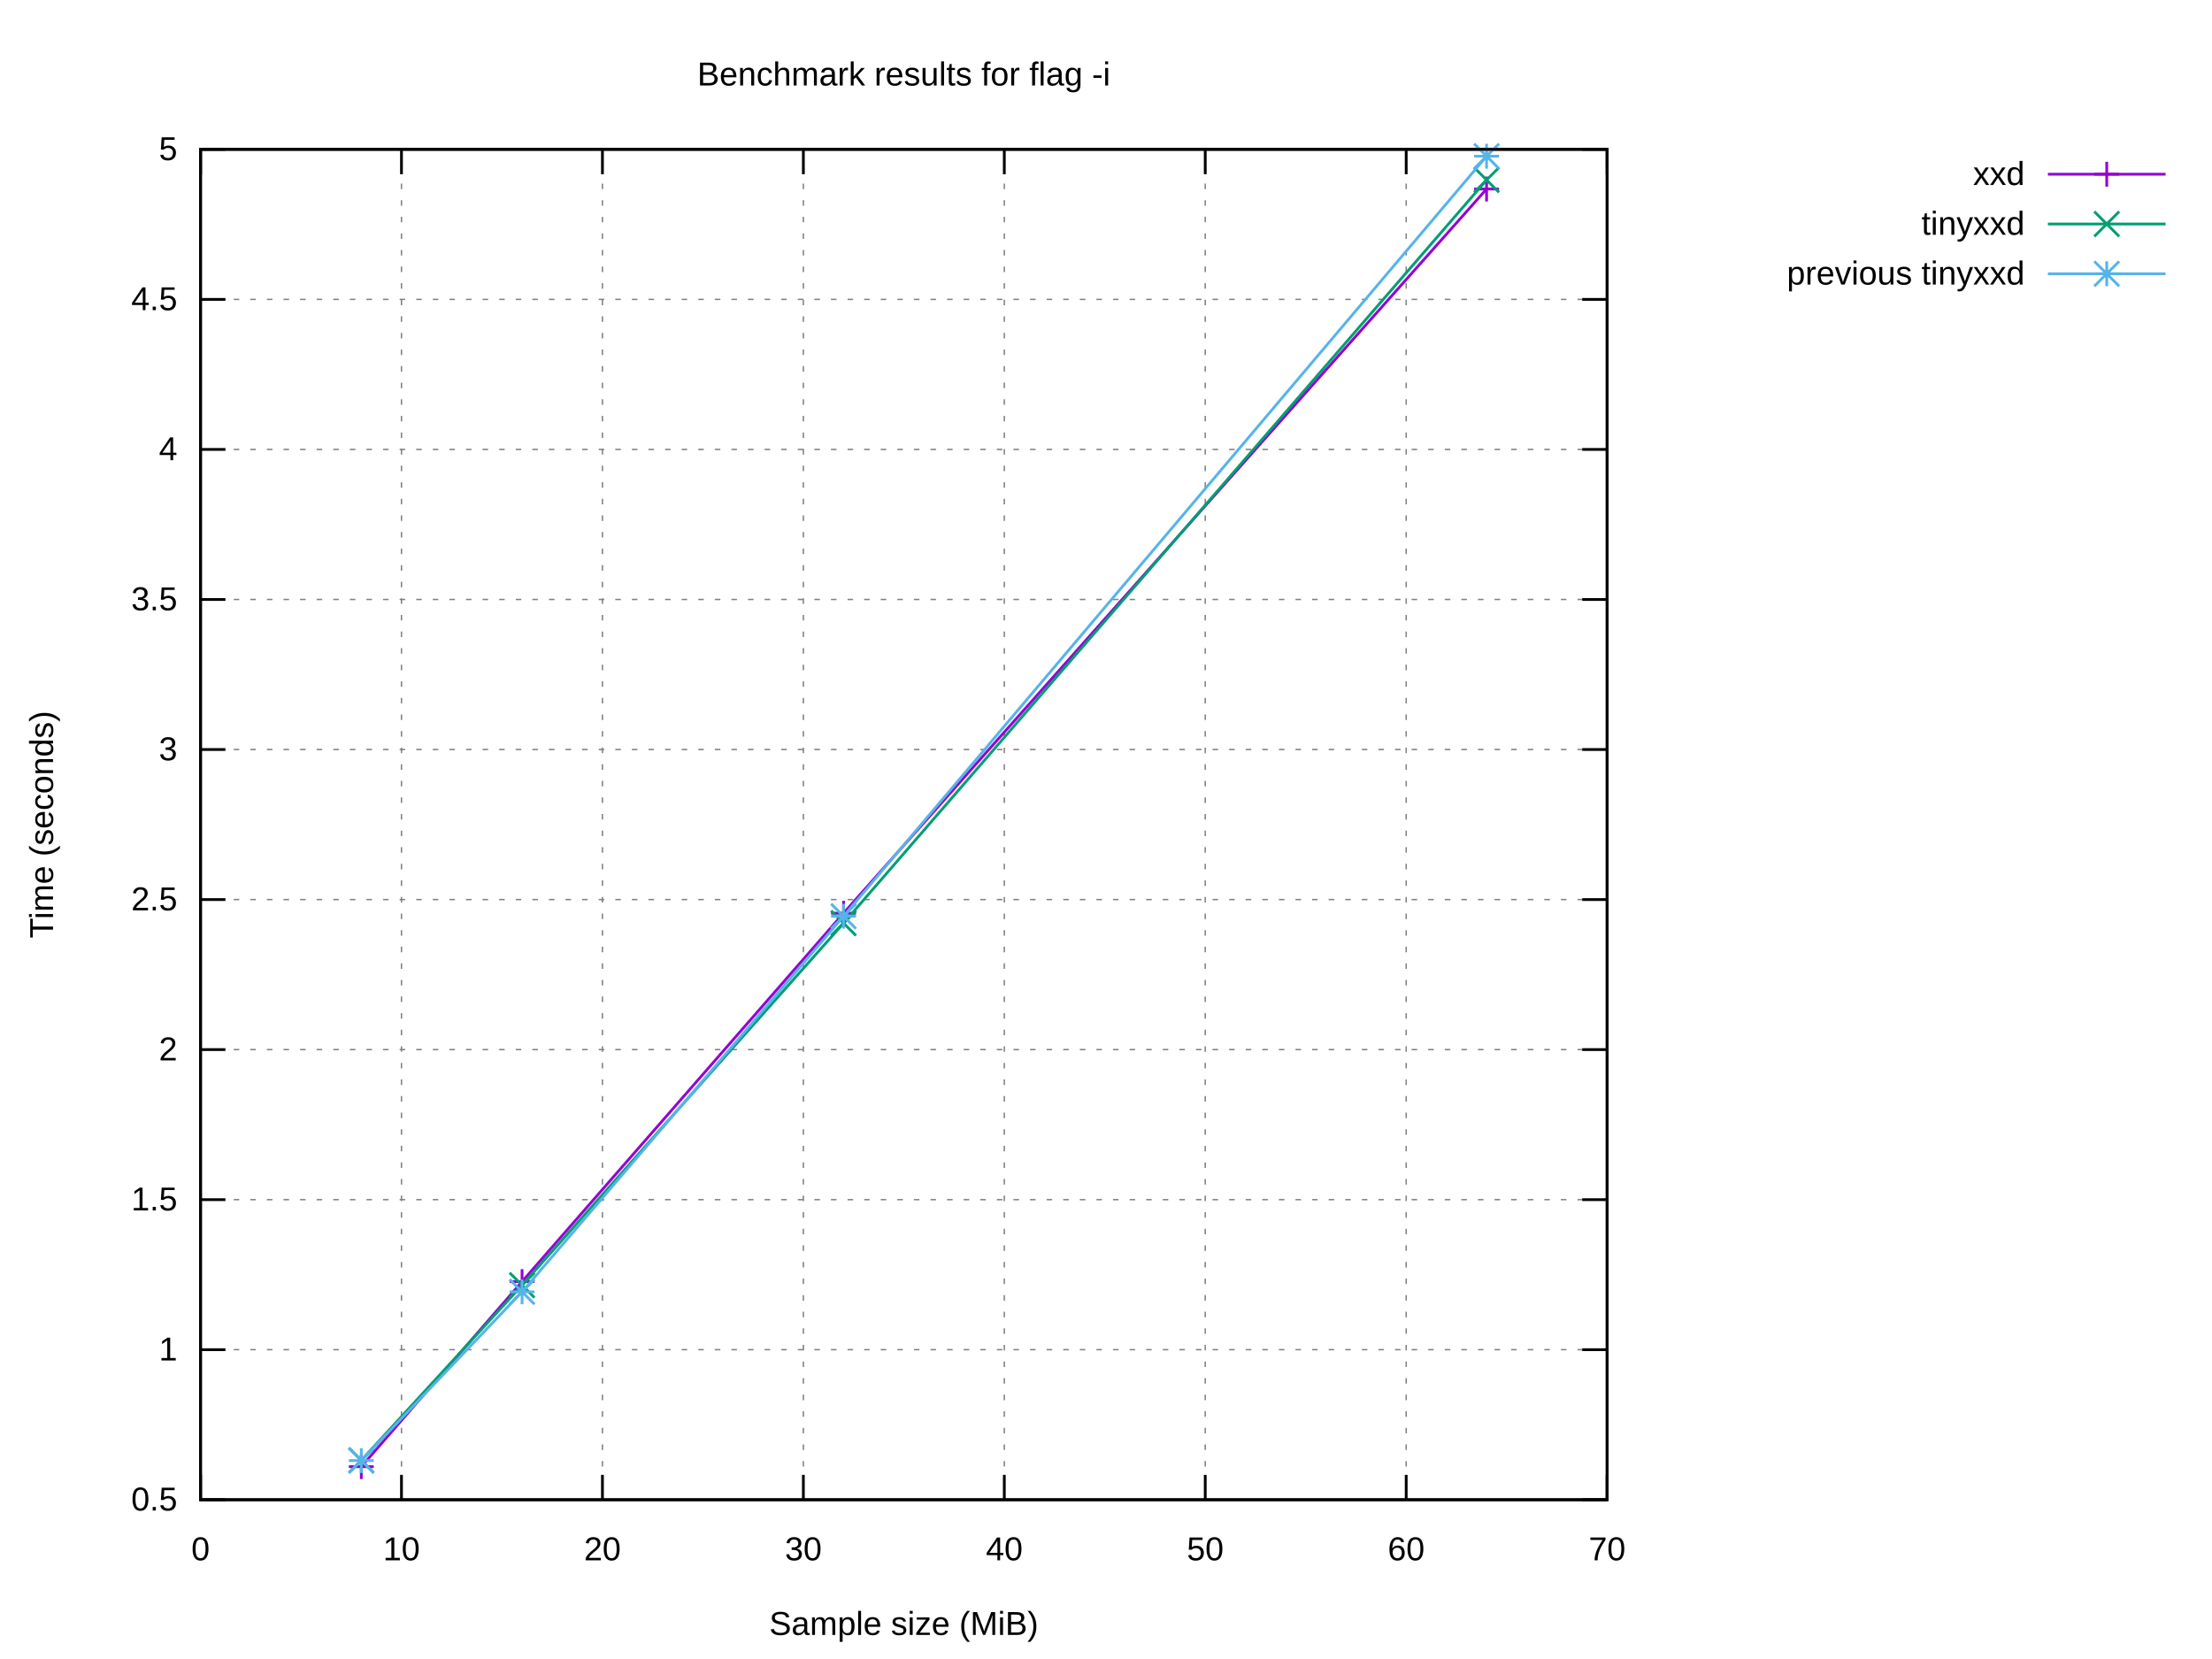
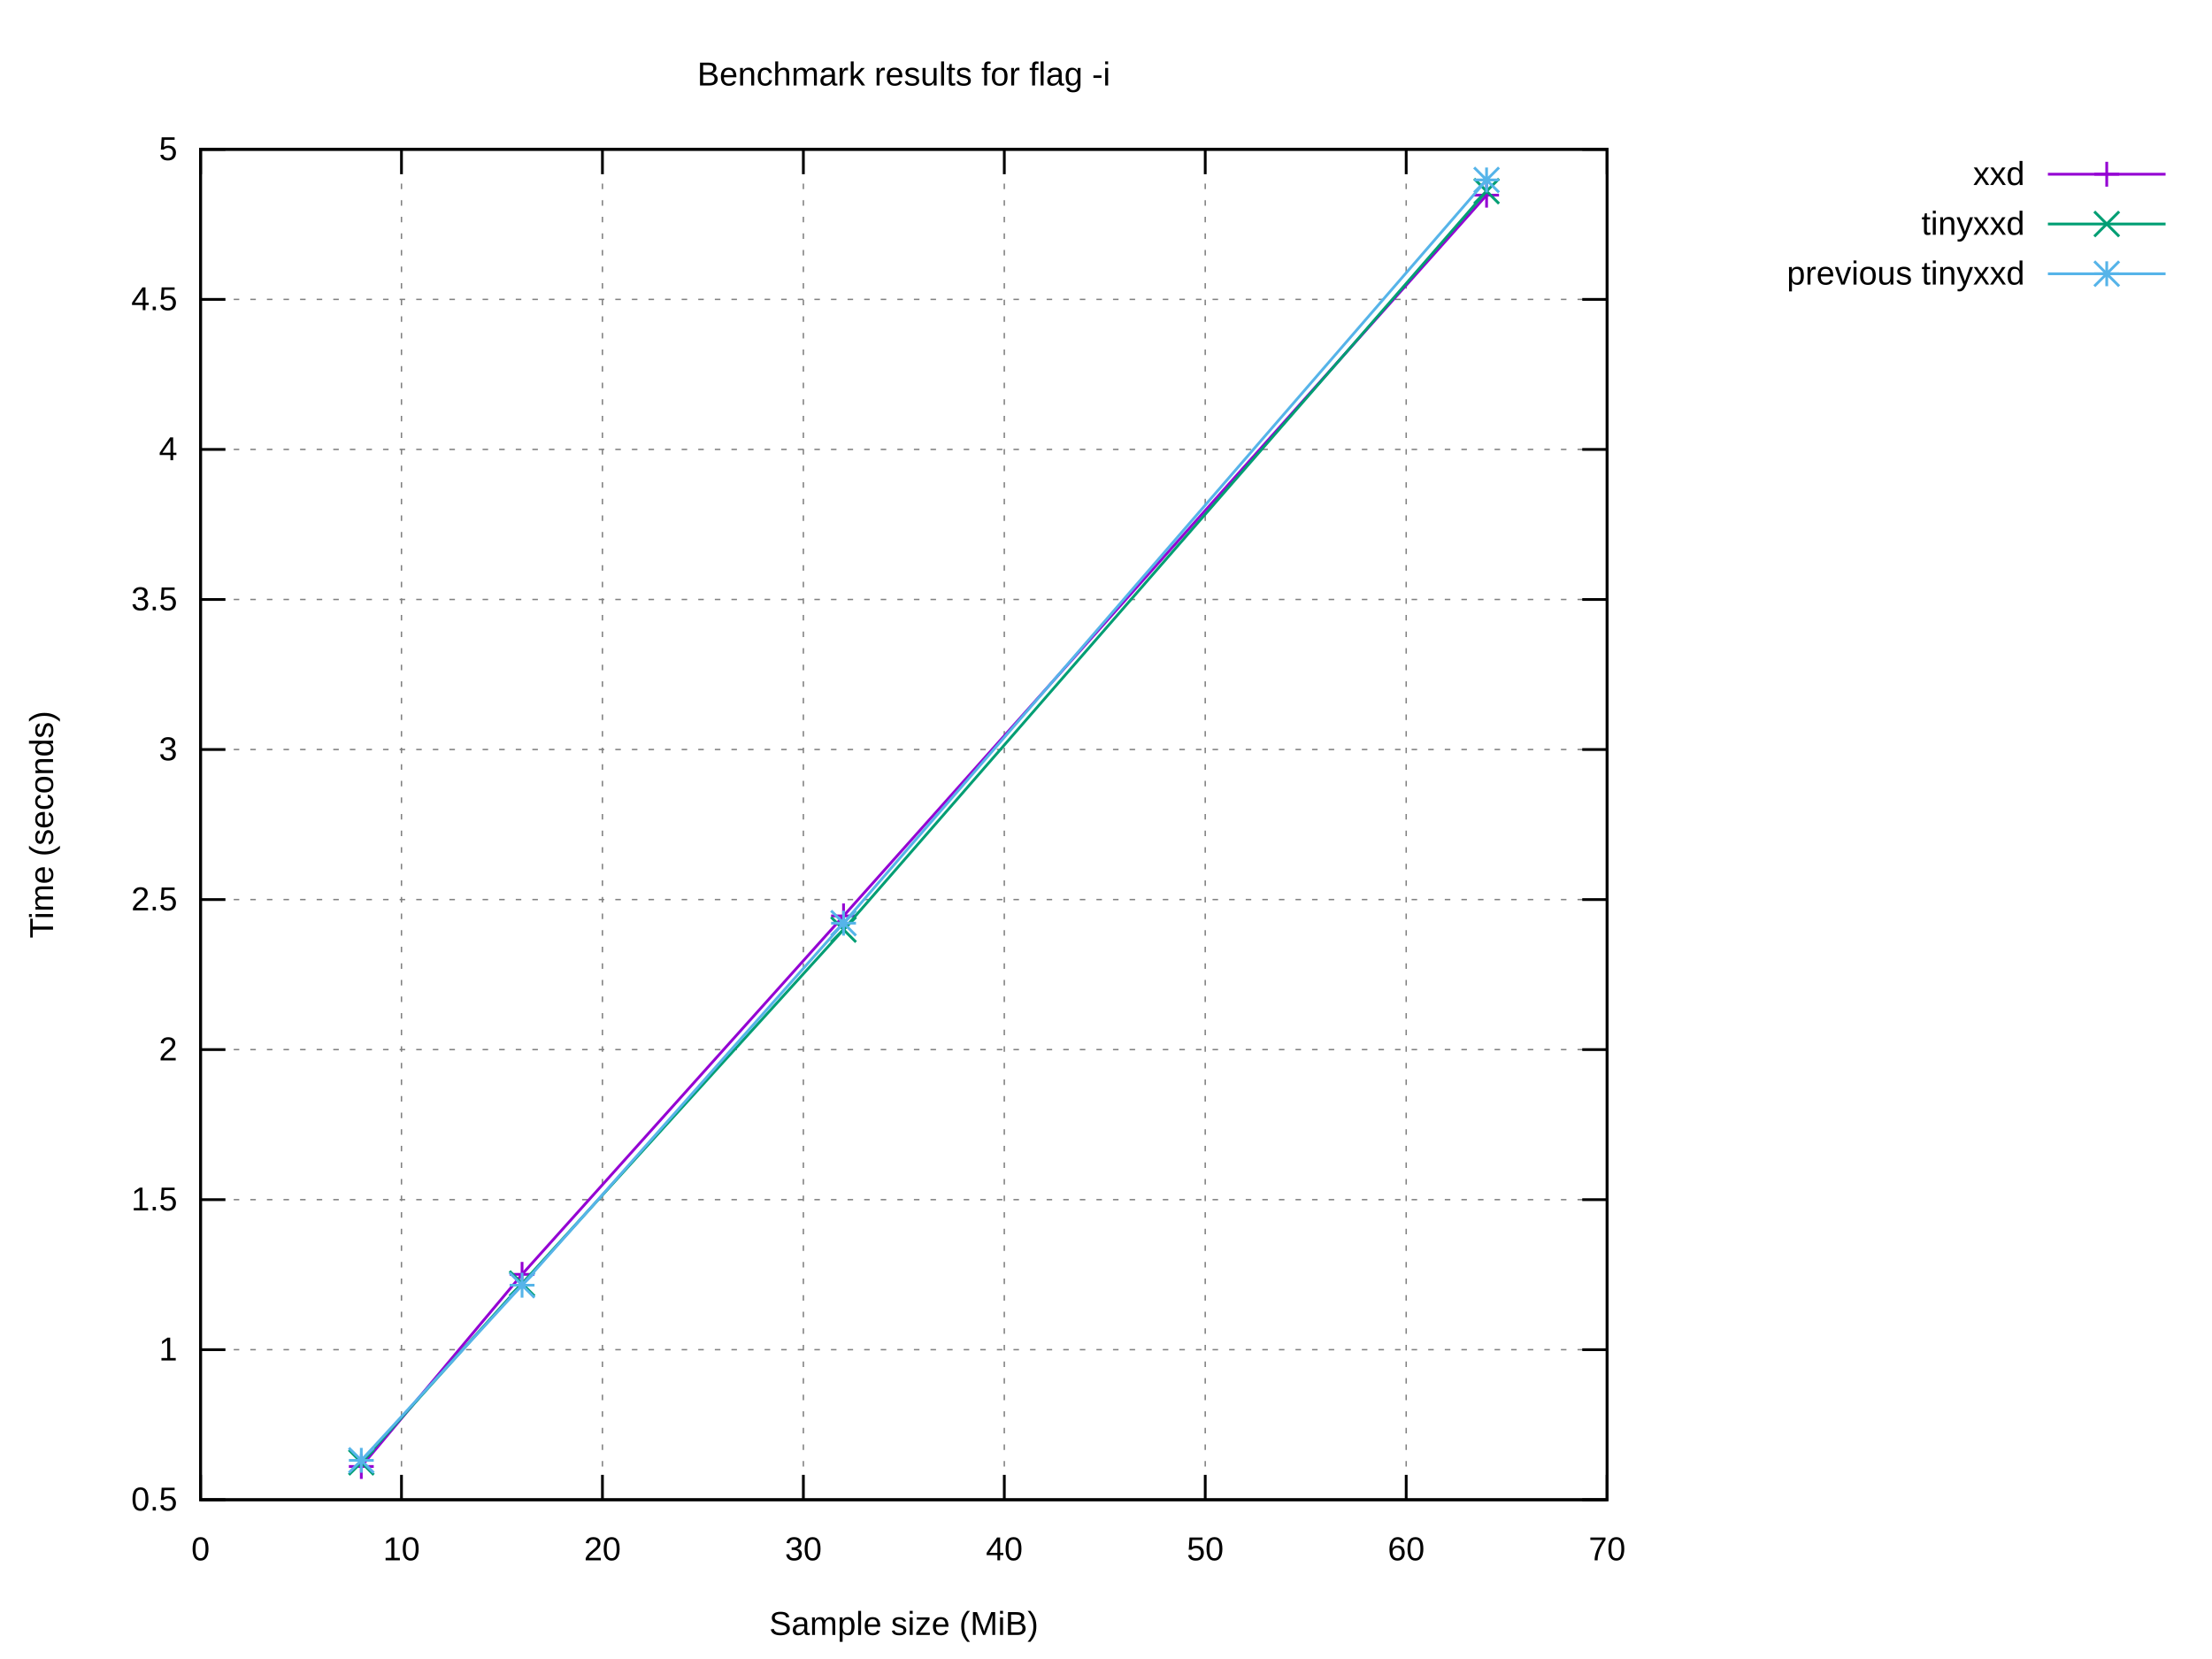
<svg xmlns="http://www.w3.org/2000/svg" xmlns:xlink="http://www.w3.org/1999/xlink" width="800" height="600" viewBox="0 0 800 600">
  <g id="gnuplot_canvas">
    <rect x="0" y="0" width="800" height="600" fill="#ffffff" />
    <defs>
      <circle id="gpDot" r="0.5" stroke-width="0.5" stroke="currentColor" />
      <path id="gpPt0" stroke-width="0.222" stroke="currentColor" d="M-1,0 h2 M0,-1 v2" />
      <path id="gpPt1" stroke-width="0.222" stroke="currentColor" d="M-1,-1 L1,1 M1,-1 L-1,1" />
      <path id="gpPt2" stroke-width="0.222" stroke="currentColor" d="M-1,0 L1,0 M0,-1 L0,1 M-1,-1 L1,1 M-1,1 L1,-1" />
      <rect id="gpPt3" stroke-width="0.222" stroke="currentColor" x="-1" y="-1" width="2" height="2" />
      <rect id="gpPt4" stroke-width="0.222" stroke="currentColor" fill="currentColor" x="-1" y="-1" width="2" height="2" />
      <circle id="gpPt5" stroke-width="0.222" stroke="currentColor" cx="0" cy="0" r="1" />
      <use xlink:href="#gpPt5" id="gpPt6" fill="currentColor" stroke="none" />
      <path id="gpPt7" stroke-width="0.222" stroke="currentColor" d="M0,-1.33 L-1.33,0.67 L1.33,0.67 z" />
      <use xlink:href="#gpPt7" id="gpPt8" fill="currentColor" stroke="none" />
      <use xlink:href="#gpPt7" id="gpPt9" stroke="currentColor" transform="rotate(180)" />
      <use xlink:href="#gpPt9" id="gpPt10" fill="currentColor" stroke="none" />
      <use xlink:href="#gpPt3" id="gpPt11" stroke="currentColor" transform="rotate(45)" />
      <use xlink:href="#gpPt11" id="gpPt12" fill="currentColor" stroke="none" />
      <path id="gpPt13" stroke-width="0.222" stroke="currentColor" d="M0,1.330 L1.265,0.411 L0.782,-1.067 L-0.782,-1.076 L-1.265,0.411 z" />
      <use xlink:href="#gpPt13" id="gpPt14" fill="currentColor" stroke="none" />
      <filter id="textbox" filterUnits="objectBoundingBox" x="0" y="0" height="1" width="1">
        <feFlood flood-color="#FFFFFF" flood-opacity="1" result="bgnd" />
        <feComposite in="SourceGraphic" in2="bgnd" operator="atop" />
      </filter>
      <filter id="greybox" filterUnits="objectBoundingBox" x="0" y="0" height="1" width="1">
        <feFlood flood-color="lightgrey" flood-opacity="1" result="grey" />
        <feComposite in="SourceGraphic" in2="grey" operator="atop" />
      </filter>
    </defs>
    <g fill="none" color="#FFFFFF" stroke="currentColor" stroke-width="1.00" stroke-linecap="butt" stroke-linejoin="miter">
</g>
    <g fill="none" color="black" stroke="currentColor" stroke-width="1.00" stroke-linecap="butt" stroke-linejoin="miter">
</g>
    <g fill="none" color="black" stroke="black" stroke-width="0.50" stroke-linecap="butt" stroke-linejoin="miter">
</g>
    <g fill="none" color="gray" stroke="currentColor" stroke-width="0.50" stroke-linecap="butt" stroke-linejoin="miter">
      <path stroke="gray" stroke-dasharray="2,4" class="gridline" d="M72.53,542.40 L581.24,542.40  " />
    </g>
    <g fill="none" color="gray" stroke="gray" stroke-width="1.00" stroke-linecap="butt" stroke-linejoin="miter">
</g>
    <g fill="none" color="black" stroke="currentColor" stroke-width="1.00" stroke-linecap="butt" stroke-linejoin="miter">
      <path stroke="black" d="M72.53,542.40 L81.53,542.40 M581.24,542.40 L572.24,542.40  " />
      <g transform="translate(64.14,546.30)" stroke="none" fill="black" font-family="Arial" font-size="12.00" text-anchor="end">
        <text>
          <tspan font-family="Arial"> 0.5</tspan>
        </text>
      </g>
    </g>
    <g fill="none" color="black" stroke="currentColor" stroke-width="1.00" stroke-linecap="butt" stroke-linejoin="miter">
</g>
    <g fill="none" color="black" stroke="black" stroke-width="0.50" stroke-linecap="butt" stroke-linejoin="miter">
</g>
    <g fill="none" color="gray" stroke="currentColor" stroke-width="0.50" stroke-linecap="butt" stroke-linejoin="miter">
      <path stroke="gray" stroke-dasharray="2,4" class="gridline" d="M72.53,488.13 L581.24,488.13  " />
    </g>
    <g fill="none" color="gray" stroke="gray" stroke-width="1.00" stroke-linecap="butt" stroke-linejoin="miter">
</g>
    <g fill="none" color="black" stroke="currentColor" stroke-width="1.00" stroke-linecap="butt" stroke-linejoin="miter">
      <path stroke="black" d="M72.53,488.13 L81.53,488.13 M581.24,488.13 L572.24,488.13  " />
      <g transform="translate(64.14,492.03)" stroke="none" fill="black" font-family="Arial" font-size="12.00" text-anchor="end">
        <text>
          <tspan font-family="Arial"> 1</tspan>
        </text>
      </g>
    </g>
    <g fill="none" color="black" stroke="currentColor" stroke-width="1.00" stroke-linecap="butt" stroke-linejoin="miter">
</g>
    <g fill="none" color="black" stroke="black" stroke-width="0.50" stroke-linecap="butt" stroke-linejoin="miter">
</g>
    <g fill="none" color="gray" stroke="currentColor" stroke-width="0.50" stroke-linecap="butt" stroke-linejoin="miter">
      <path stroke="gray" stroke-dasharray="2,4" class="gridline" d="M72.53,433.87 L581.24,433.87  " />
    </g>
    <g fill="none" color="gray" stroke="gray" stroke-width="1.00" stroke-linecap="butt" stroke-linejoin="miter">
</g>
    <g fill="none" color="black" stroke="currentColor" stroke-width="1.00" stroke-linecap="butt" stroke-linejoin="miter">
      <path stroke="black" d="M72.53,433.87 L81.53,433.87 M581.24,433.87 L572.24,433.87  " />
      <g transform="translate(64.14,437.77)" stroke="none" fill="black" font-family="Arial" font-size="12.00" text-anchor="end">
        <text>
          <tspan font-family="Arial"> 1.5</tspan>
        </text>
      </g>
    </g>
    <g fill="none" color="black" stroke="currentColor" stroke-width="1.00" stroke-linecap="butt" stroke-linejoin="miter">
</g>
    <g fill="none" color="black" stroke="black" stroke-width="0.50" stroke-linecap="butt" stroke-linejoin="miter">
</g>
    <g fill="none" color="gray" stroke="currentColor" stroke-width="0.50" stroke-linecap="butt" stroke-linejoin="miter">
      <path stroke="gray" stroke-dasharray="2,4" class="gridline" d="M72.53,379.60 L581.24,379.60  " />
    </g>
    <g fill="none" color="gray" stroke="gray" stroke-width="1.00" stroke-linecap="butt" stroke-linejoin="miter">
</g>
    <g fill="none" color="black" stroke="currentColor" stroke-width="1.00" stroke-linecap="butt" stroke-linejoin="miter">
      <path stroke="black" d="M72.53,379.60 L81.53,379.60 M581.24,379.60 L572.24,379.60  " />
      <g transform="translate(64.14,383.50)" stroke="none" fill="black" font-family="Arial" font-size="12.00" text-anchor="end">
        <text>
          <tspan font-family="Arial"> 2</tspan>
        </text>
      </g>
    </g>
    <g fill="none" color="black" stroke="currentColor" stroke-width="1.00" stroke-linecap="butt" stroke-linejoin="miter">
</g>
    <g fill="none" color="black" stroke="black" stroke-width="0.50" stroke-linecap="butt" stroke-linejoin="miter">
</g>
    <g fill="none" color="gray" stroke="currentColor" stroke-width="0.50" stroke-linecap="butt" stroke-linejoin="miter">
      <path stroke="gray" stroke-dasharray="2,4" class="gridline" d="M72.53,325.34 L581.24,325.34  " />
    </g>
    <g fill="none" color="gray" stroke="gray" stroke-width="1.00" stroke-linecap="butt" stroke-linejoin="miter">
</g>
    <g fill="none" color="black" stroke="currentColor" stroke-width="1.00" stroke-linecap="butt" stroke-linejoin="miter">
      <path stroke="black" d="M72.53,325.34 L81.53,325.34 M581.24,325.34 L572.24,325.34  " />
      <g transform="translate(64.14,329.24)" stroke="none" fill="black" font-family="Arial" font-size="12.00" text-anchor="end">
        <text>
          <tspan font-family="Arial"> 2.5</tspan>
        </text>
      </g>
    </g>
    <g fill="none" color="black" stroke="currentColor" stroke-width="1.00" stroke-linecap="butt" stroke-linejoin="miter">
</g>
    <g fill="none" color="black" stroke="black" stroke-width="0.50" stroke-linecap="butt" stroke-linejoin="miter">
</g>
    <g fill="none" color="gray" stroke="currentColor" stroke-width="0.50" stroke-linecap="butt" stroke-linejoin="miter">
      <path stroke="gray" stroke-dasharray="2,4" class="gridline" d="M72.53,271.07 L581.24,271.07  " />
    </g>
    <g fill="none" color="gray" stroke="gray" stroke-width="1.00" stroke-linecap="butt" stroke-linejoin="miter">
</g>
    <g fill="none" color="black" stroke="currentColor" stroke-width="1.00" stroke-linecap="butt" stroke-linejoin="miter">
      <path stroke="black" d="M72.53,271.07 L81.53,271.07 M581.24,271.07 L572.24,271.07  " />
      <g transform="translate(64.14,274.97)" stroke="none" fill="black" font-family="Arial" font-size="12.00" text-anchor="end">
        <text>
          <tspan font-family="Arial"> 3</tspan>
        </text>
      </g>
    </g>
    <g fill="none" color="black" stroke="currentColor" stroke-width="1.00" stroke-linecap="butt" stroke-linejoin="miter">
</g>
    <g fill="none" color="black" stroke="black" stroke-width="0.50" stroke-linecap="butt" stroke-linejoin="miter">
</g>
    <g fill="none" color="gray" stroke="currentColor" stroke-width="0.50" stroke-linecap="butt" stroke-linejoin="miter">
      <path stroke="gray" stroke-dasharray="2,4" class="gridline" d="M72.53,216.81 L581.24,216.81  " />
    </g>
    <g fill="none" color="gray" stroke="gray" stroke-width="1.00" stroke-linecap="butt" stroke-linejoin="miter">
</g>
    <g fill="none" color="black" stroke="currentColor" stroke-width="1.00" stroke-linecap="butt" stroke-linejoin="miter">
      <path stroke="black" d="M72.53,216.81 L81.53,216.81 M581.24,216.81 L572.24,216.81  " />
      <g transform="translate(64.14,220.71)" stroke="none" fill="black" font-family="Arial" font-size="12.00" text-anchor="end">
        <text>
          <tspan font-family="Arial"> 3.5</tspan>
        </text>
      </g>
    </g>
    <g fill="none" color="black" stroke="currentColor" stroke-width="1.00" stroke-linecap="butt" stroke-linejoin="miter">
</g>
    <g fill="none" color="black" stroke="black" stroke-width="0.50" stroke-linecap="butt" stroke-linejoin="miter">
</g>
    <g fill="none" color="gray" stroke="currentColor" stroke-width="0.50" stroke-linecap="butt" stroke-linejoin="miter">
      <path stroke="gray" stroke-dasharray="2,4" class="gridline" d="M72.53,162.54 L581.24,162.54  " />
    </g>
    <g fill="none" color="gray" stroke="gray" stroke-width="1.00" stroke-linecap="butt" stroke-linejoin="miter">
</g>
    <g fill="none" color="black" stroke="currentColor" stroke-width="1.00" stroke-linecap="butt" stroke-linejoin="miter">
      <path stroke="black" d="M72.53,162.54 L81.53,162.54 M581.24,162.54 L572.24,162.54  " />
      <g transform="translate(64.14,166.44)" stroke="none" fill="black" font-family="Arial" font-size="12.00" text-anchor="end">
        <text>
          <tspan font-family="Arial"> 4</tspan>
        </text>
      </g>
    </g>
    <g fill="none" color="black" stroke="currentColor" stroke-width="1.00" stroke-linecap="butt" stroke-linejoin="miter">
</g>
    <g fill="none" color="black" stroke="black" stroke-width="0.50" stroke-linecap="butt" stroke-linejoin="miter">
</g>
    <g fill="none" color="gray" stroke="currentColor" stroke-width="0.50" stroke-linecap="butt" stroke-linejoin="miter">
      <path stroke="gray" stroke-dasharray="2,4" class="gridline" d="M72.53,108.28 L581.24,108.28  " />
    </g>
    <g fill="none" color="gray" stroke="gray" stroke-width="1.00" stroke-linecap="butt" stroke-linejoin="miter">
</g>
    <g fill="none" color="black" stroke="currentColor" stroke-width="1.00" stroke-linecap="butt" stroke-linejoin="miter">
      <path stroke="black" d="M72.53,108.28 L81.53,108.28 M581.24,108.28 L572.24,108.28  " />
      <g transform="translate(64.14,112.18)" stroke="none" fill="black" font-family="Arial" font-size="12.00" text-anchor="end">
        <text>
          <tspan font-family="Arial"> 4.5</tspan>
        </text>
      </g>
    </g>
    <g fill="none" color="black" stroke="currentColor" stroke-width="1.00" stroke-linecap="butt" stroke-linejoin="miter">
</g>
    <g fill="none" color="black" stroke="black" stroke-width="0.50" stroke-linecap="butt" stroke-linejoin="miter">
</g>
    <g fill="none" color="gray" stroke="currentColor" stroke-width="0.50" stroke-linecap="butt" stroke-linejoin="miter">
      <path stroke="gray" stroke-dasharray="2,4" class="gridline" d="M72.53,54.01 L581.24,54.01  " />
    </g>
    <g fill="none" color="gray" stroke="gray" stroke-width="1.00" stroke-linecap="butt" stroke-linejoin="miter">
</g>
    <g fill="none" color="black" stroke="currentColor" stroke-width="1.00" stroke-linecap="butt" stroke-linejoin="miter">
      <path stroke="black" d="M72.53,54.01 L81.53,54.01 M581.24,54.01 L572.24,54.01  " />
      <g transform="translate(64.14,57.91)" stroke="none" fill="black" font-family="Arial" font-size="12.00" text-anchor="end">
        <text>
          <tspan font-family="Arial"> 5</tspan>
        </text>
      </g>
    </g>
    <g fill="none" color="black" stroke="currentColor" stroke-width="1.00" stroke-linecap="butt" stroke-linejoin="miter">
</g>
    <g fill="none" color="black" stroke="black" stroke-width="0.50" stroke-linecap="butt" stroke-linejoin="miter">
</g>
    <g fill="none" color="gray" stroke="currentColor" stroke-width="0.50" stroke-linecap="butt" stroke-linejoin="miter">
      <path stroke="gray" stroke-dasharray="2,4" class="gridline" d="M72.53,542.40 L72.53,54.01  " />
    </g>
    <g fill="none" color="gray" stroke="gray" stroke-width="1.00" stroke-linecap="butt" stroke-linejoin="miter">
</g>
    <g fill="none" color="black" stroke="currentColor" stroke-width="1.00" stroke-linecap="butt" stroke-linejoin="miter">
      <path stroke="black" d="M72.53,542.40 L72.53,533.40 M72.53,54.01 L72.53,63.01  " />
      <g transform="translate(72.53,564.30)" stroke="none" fill="black" font-family="Arial" font-size="12.00" text-anchor="middle">
        <text>
          <tspan font-family="Arial"> 0</tspan>
        </text>
      </g>
    </g>
    <g fill="none" color="black" stroke="currentColor" stroke-width="1.00" stroke-linecap="butt" stroke-linejoin="miter">
</g>
    <g fill="none" color="black" stroke="black" stroke-width="0.50" stroke-linecap="butt" stroke-linejoin="miter">
</g>
    <g fill="none" color="gray" stroke="currentColor" stroke-width="0.50" stroke-linecap="butt" stroke-linejoin="miter">
      <path stroke="gray" stroke-dasharray="2,4" class="gridline" d="M145.20,542.40 L145.20,54.01  " />
    </g>
    <g fill="none" color="gray" stroke="gray" stroke-width="1.00" stroke-linecap="butt" stroke-linejoin="miter">
</g>
    <g fill="none" color="black" stroke="currentColor" stroke-width="1.00" stroke-linecap="butt" stroke-linejoin="miter">
      <path stroke="black" d="M145.20,542.40 L145.20,533.40 M145.20,54.01 L145.20,63.01  " />
      <g transform="translate(145.20,564.30)" stroke="none" fill="black" font-family="Arial" font-size="12.00" text-anchor="middle">
        <text>
          <tspan font-family="Arial"> 10</tspan>
        </text>
      </g>
    </g>
    <g fill="none" color="black" stroke="currentColor" stroke-width="1.00" stroke-linecap="butt" stroke-linejoin="miter">
</g>
    <g fill="none" color="black" stroke="black" stroke-width="0.50" stroke-linecap="butt" stroke-linejoin="miter">
</g>
    <g fill="none" color="gray" stroke="currentColor" stroke-width="0.50" stroke-linecap="butt" stroke-linejoin="miter">
      <path stroke="gray" stroke-dasharray="2,4" class="gridline" d="M217.88,542.40 L217.88,54.01  " />
    </g>
    <g fill="none" color="gray" stroke="gray" stroke-width="1.00" stroke-linecap="butt" stroke-linejoin="miter">
</g>
    <g fill="none" color="black" stroke="currentColor" stroke-width="1.00" stroke-linecap="butt" stroke-linejoin="miter">
      <path stroke="black" d="M217.88,542.40 L217.88,533.40 M217.88,54.01 L217.88,63.01  " />
      <g transform="translate(217.88,564.30)" stroke="none" fill="black" font-family="Arial" font-size="12.00" text-anchor="middle">
        <text>
          <tspan font-family="Arial"> 20</tspan>
        </text>
      </g>
    </g>
    <g fill="none" color="black" stroke="currentColor" stroke-width="1.00" stroke-linecap="butt" stroke-linejoin="miter">
</g>
    <g fill="none" color="black" stroke="black" stroke-width="0.50" stroke-linecap="butt" stroke-linejoin="miter">
</g>
    <g fill="none" color="gray" stroke="currentColor" stroke-width="0.50" stroke-linecap="butt" stroke-linejoin="miter">
      <path stroke="gray" stroke-dasharray="2,4" class="gridline" d="M290.55,542.40 L290.55,54.01  " />
    </g>
    <g fill="none" color="gray" stroke="gray" stroke-width="1.00" stroke-linecap="butt" stroke-linejoin="miter">
</g>
    <g fill="none" color="black" stroke="currentColor" stroke-width="1.00" stroke-linecap="butt" stroke-linejoin="miter">
      <path stroke="black" d="M290.55,542.40 L290.55,533.40 M290.55,54.01 L290.55,63.01  " />
      <g transform="translate(290.55,564.30)" stroke="none" fill="black" font-family="Arial" font-size="12.00" text-anchor="middle">
        <text>
          <tspan font-family="Arial"> 30</tspan>
        </text>
      </g>
    </g>
    <g fill="none" color="black" stroke="currentColor" stroke-width="1.00" stroke-linecap="butt" stroke-linejoin="miter">
</g>
    <g fill="none" color="black" stroke="black" stroke-width="0.50" stroke-linecap="butt" stroke-linejoin="miter">
</g>
    <g fill="none" color="gray" stroke="currentColor" stroke-width="0.50" stroke-linecap="butt" stroke-linejoin="miter">
      <path stroke="gray" stroke-dasharray="2,4" class="gridline" d="M363.22,542.40 L363.22,54.01  " />
    </g>
    <g fill="none" color="gray" stroke="gray" stroke-width="1.00" stroke-linecap="butt" stroke-linejoin="miter">
</g>
    <g fill="none" color="black" stroke="currentColor" stroke-width="1.00" stroke-linecap="butt" stroke-linejoin="miter">
      <path stroke="black" d="M363.22,542.40 L363.22,533.40 M363.22,54.01 L363.22,63.01  " />
      <g transform="translate(363.22,564.30)" stroke="none" fill="black" font-family="Arial" font-size="12.00" text-anchor="middle">
        <text>
          <tspan font-family="Arial"> 40</tspan>
        </text>
      </g>
    </g>
    <g fill="none" color="black" stroke="currentColor" stroke-width="1.00" stroke-linecap="butt" stroke-linejoin="miter">
</g>
    <g fill="none" color="black" stroke="black" stroke-width="0.50" stroke-linecap="butt" stroke-linejoin="miter">
</g>
    <g fill="none" color="gray" stroke="currentColor" stroke-width="0.50" stroke-linecap="butt" stroke-linejoin="miter">
      <path stroke="gray" stroke-dasharray="2,4" class="gridline" d="M435.89,542.40 L435.89,54.01  " />
    </g>
    <g fill="none" color="gray" stroke="gray" stroke-width="1.00" stroke-linecap="butt" stroke-linejoin="miter">
</g>
    <g fill="none" color="black" stroke="currentColor" stroke-width="1.00" stroke-linecap="butt" stroke-linejoin="miter">
      <path stroke="black" d="M435.89,542.40 L435.89,533.40 M435.89,54.01 L435.89,63.01  " />
      <g transform="translate(435.89,564.30)" stroke="none" fill="black" font-family="Arial" font-size="12.00" text-anchor="middle">
        <text>
          <tspan font-family="Arial"> 50</tspan>
        </text>
      </g>
    </g>
    <g fill="none" color="black" stroke="currentColor" stroke-width="1.00" stroke-linecap="butt" stroke-linejoin="miter">
</g>
    <g fill="none" color="black" stroke="black" stroke-width="0.50" stroke-linecap="butt" stroke-linejoin="miter">
</g>
    <g fill="none" color="gray" stroke="currentColor" stroke-width="0.50" stroke-linecap="butt" stroke-linejoin="miter">
      <path stroke="gray" stroke-dasharray="2,4" class="gridline" d="M508.57,542.40 L508.57,54.01  " />
    </g>
    <g fill="none" color="gray" stroke="gray" stroke-width="1.00" stroke-linecap="butt" stroke-linejoin="miter">
</g>
    <g fill="none" color="black" stroke="currentColor" stroke-width="1.00" stroke-linecap="butt" stroke-linejoin="miter">
      <path stroke="black" d="M508.57,542.40 L508.57,533.40 M508.57,54.01 L508.57,63.01  " />
      <g transform="translate(508.57,564.30)" stroke="none" fill="black" font-family="Arial" font-size="12.00" text-anchor="middle">
        <text>
          <tspan font-family="Arial"> 60</tspan>
        </text>
      </g>
    </g>
    <g fill="none" color="black" stroke="currentColor" stroke-width="1.00" stroke-linecap="butt" stroke-linejoin="miter">
</g>
    <g fill="none" color="black" stroke="black" stroke-width="0.50" stroke-linecap="butt" stroke-linejoin="miter">
</g>
    <g fill="none" color="gray" stroke="currentColor" stroke-width="0.50" stroke-linecap="butt" stroke-linejoin="miter">
      <path stroke="gray" stroke-dasharray="2,4" class="gridline" d="M581.24,542.40 L581.24,54.01  " />
    </g>
    <g fill="none" color="gray" stroke="gray" stroke-width="1.00" stroke-linecap="butt" stroke-linejoin="miter">
</g>
    <g fill="none" color="black" stroke="currentColor" stroke-width="1.00" stroke-linecap="butt" stroke-linejoin="miter">
      <path stroke="black" d="M581.24,542.40 L581.24,533.40 M581.24,54.01 L581.24,63.01  " />
      <g transform="translate(581.24,564.30)" stroke="none" fill="black" font-family="Arial" font-size="12.00" text-anchor="middle">
        <text>
          <tspan font-family="Arial"> 70</tspan>
        </text>
      </g>
    </g>
    <g fill="none" color="black" stroke="currentColor" stroke-width="1.00" stroke-linecap="butt" stroke-linejoin="miter">
</g>
    <g fill="none" color="black" stroke="currentColor" stroke-width="1.00" stroke-linecap="butt" stroke-linejoin="miter">
      <path stroke="black" d="M72.53,54.01 L72.53,542.40 L581.24,542.40 L581.24,54.01 L72.53,54.01 Z  " />
    </g>
    <g fill="none" color="black" stroke="currentColor" stroke-width="1.00" stroke-linecap="butt" stroke-linejoin="miter">
</g>
    <g id="gnuplot_plot_1">
      <g fill="none" color="black" stroke="currentColor" stroke-width="1.00" stroke-linecap="butt" stroke-linejoin="miter">
        <g transform="translate(732.26,66.91)" stroke="none" fill="black" font-family="Arial" font-size="12.00" text-anchor="end">
          <text>
            <tspan font-family="Arial">xxd</tspan>
          </text>
        </g>
      </g>
      <g fill="none" color="black" stroke="currentColor" stroke-width="1.00" stroke-linecap="butt" stroke-linejoin="miter">
-         <path stroke="rgb(148,   0, 211)" d="M740.65,63.01 L783.21,63.01 M537.64,68.36 L305.08,330.27 L188.81,463.51 L130.67,530.44  " />
-         <use xlink:href="#gpPt0" transform="translate(537.64,68.36) scale(4.50)" color="rgb(148,   0, 211)" />
-         <use xlink:href="#gpPt0" transform="translate(305.08,330.27) scale(4.50)" color="rgb(148,   0, 211)" />
-         <use xlink:href="#gpPt0" transform="translate(188.81,463.51) scale(4.50)" color="rgb(148,   0, 211)" />
-         <use xlink:href="#gpPt0" transform="translate(130.67,530.44) scale(4.50)" color="rgb(148,   0, 211)" />
+         <path stroke="rgb(148,   0, 211)" d="M740.65,63.01 L783.21,63.01 M537.64,70.58 L305.08,331.25 L188.81,460.89 L130.67,530.37  " />
+         <use xlink:href="#gpPt0" transform="translate(537.64,70.58) scale(4.50)" color="rgb(148,   0, 211)" />
+         <use xlink:href="#gpPt0" transform="translate(305.08,331.25) scale(4.50)" color="rgb(148,   0, 211)" />
+         <use xlink:href="#gpPt0" transform="translate(188.81,460.89) scale(4.50)" color="rgb(148,   0, 211)" />
+         <use xlink:href="#gpPt0" transform="translate(130.67,530.37) scale(4.50)" color="rgb(148,   0, 211)" />
        <use xlink:href="#gpPt0" transform="translate(761.93,63.01) scale(4.50)" color="rgb(148,   0, 211)" />
      </g>
    </g>
    <g id="gnuplot_plot_2">
      <g fill="none" color="black" stroke="currentColor" stroke-width="1.00" stroke-linecap="butt" stroke-linejoin="miter">
        <g transform="translate(732.26,84.91)" stroke="none" fill="black" font-family="Arial" font-size="12.00" text-anchor="end">
          <text>
            <tspan font-family="Arial">tinyxxd</tspan>
          </text>
        </g>
      </g>
      <g fill="none" color="black" stroke="currentColor" stroke-width="1.00" stroke-linecap="butt" stroke-linejoin="miter">
-         <path stroke="rgb(  0, 158, 115)" d="M740.65,81.01 L783.21,81.01 M537.64,65.08 L305.08,333.87 L188.81,464.81 L130.67,528.15  " />
-         <use xlink:href="#gpPt1" transform="translate(537.64,65.08) scale(4.50)" color="rgb(  0, 158, 115)" />
-         <use xlink:href="#gpPt1" transform="translate(305.08,333.87) scale(4.50)" color="rgb(  0, 158, 115)" />
-         <use xlink:href="#gpPt1" transform="translate(188.81,464.81) scale(4.50)" color="rgb(  0, 158, 115)" />
-         <use xlink:href="#gpPt1" transform="translate(130.67,528.15) scale(4.50)" color="rgb(  0, 158, 115)" />
+         <path stroke="rgb(  0, 158, 115)" d="M740.65,81.01 L783.21,81.01 M537.64,69.14 L305.08,336.21 L188.81,464.22 L130.67,528.89  " />
+         <use xlink:href="#gpPt1" transform="translate(537.64,69.14) scale(4.50)" color="rgb(  0, 158, 115)" />
+         <use xlink:href="#gpPt1" transform="translate(305.08,336.21) scale(4.50)" color="rgb(  0, 158, 115)" />
+         <use xlink:href="#gpPt1" transform="translate(188.81,464.22) scale(4.50)" color="rgb(  0, 158, 115)" />
+         <use xlink:href="#gpPt1" transform="translate(130.67,528.89) scale(4.50)" color="rgb(  0, 158, 115)" />
        <use xlink:href="#gpPt1" transform="translate(761.93,81.01) scale(4.50)" color="rgb(  0, 158, 115)" />
      </g>
    </g>
    <g id="gnuplot_plot_3">
      <g fill="none" color="black" stroke="currentColor" stroke-width="1.00" stroke-linecap="butt" stroke-linejoin="miter">
        <g transform="translate(732.26,102.91)" stroke="none" fill="black" font-family="Arial" font-size="12.00" text-anchor="end">
          <text>
            <tspan font-family="Arial">previous tinyxxd</tspan>
          </text>
        </g>
      </g>
      <g fill="none" color="black" stroke="currentColor" stroke-width="1.00" stroke-linecap="butt" stroke-linejoin="miter">
-         <path stroke="rgb( 86, 180, 233)" d="M740.65,99.01 L783.21,99.01 M537.64,56.49 L305.08,331.37 L188.81,467.21 L130.67,528.25  " />
-         <use xlink:href="#gpPt2" transform="translate(537.64,56.49) scale(4.50)" color="rgb( 86, 180, 233)" />
-         <use xlink:href="#gpPt2" transform="translate(305.08,331.37) scale(4.50)" color="rgb( 86, 180, 233)" />
-         <use xlink:href="#gpPt2" transform="translate(188.81,467.21) scale(4.50)" color="rgb( 86, 180, 233)" />
-         <use xlink:href="#gpPt2" transform="translate(130.67,528.25) scale(4.50)" color="rgb( 86, 180, 233)" />
+         <path stroke="rgb( 86, 180, 233)" d="M740.65,99.01 L783.21,99.01 M537.64,65.08 L305.08,333.87 L188.81,464.81 L130.67,528.15  " />
+         <use xlink:href="#gpPt2" transform="translate(537.64,65.08) scale(4.50)" color="rgb( 86, 180, 233)" />
+         <use xlink:href="#gpPt2" transform="translate(305.08,333.87) scale(4.50)" color="rgb( 86, 180, 233)" />
+         <use xlink:href="#gpPt2" transform="translate(188.81,464.81) scale(4.50)" color="rgb( 86, 180, 233)" />
+         <use xlink:href="#gpPt2" transform="translate(130.67,528.15) scale(4.50)" color="rgb( 86, 180, 233)" />
        <use xlink:href="#gpPt2" transform="translate(761.93,99.01) scale(4.50)" color="rgb( 86, 180, 233)" />
      </g>
    </g>
    <g fill="none" color="#FFFFFF" stroke="rgb( 86, 180, 233)" stroke-width="2.00" stroke-linecap="butt" stroke-linejoin="miter">
</g>
    <g fill="none" color="black" stroke="currentColor" stroke-width="2.00" stroke-linecap="butt" stroke-linejoin="miter">
</g>
    <g fill="none" color="black" stroke="black" stroke-width="1.00" stroke-linecap="butt" stroke-linejoin="miter">
</g>
    <g fill="none" color="black" stroke="currentColor" stroke-width="1.00" stroke-linecap="butt" stroke-linejoin="miter">
      <path stroke="black" d="M72.53,54.01 L72.53,542.40 L581.24,542.40 L581.24,54.01 L72.53,54.01 Z  " />
      <g transform="translate(19.18,298.21) rotate(270.00)" stroke="none" fill="black" font-family="Arial" font-size="12.00" text-anchor="middle">
        <text>
          <tspan font-family="Arial">Time (seconds)</tspan>
        </text>
      </g>
    </g>
    <g fill="none" color="black" stroke="currentColor" stroke-width="1.00" stroke-linecap="butt" stroke-linejoin="miter">
      <g transform="translate(326.88,591.30)" stroke="none" fill="black" font-family="Arial" font-size="12.00" text-anchor="middle">
        <text>
          <tspan font-family="Arial">Sample size (MiB)</tspan>
        </text>
      </g>
    </g>
    <g fill="none" color="black" stroke="currentColor" stroke-width="1.00" stroke-linecap="butt" stroke-linejoin="miter">
</g>
    <g fill="none" color="black" stroke="currentColor" stroke-width="1.00" stroke-linecap="butt" stroke-linejoin="miter">
      <g transform="translate(326.88,30.91)" stroke="none" fill="black" font-family="Arial" font-size="12.00" text-anchor="middle">
        <text>
          <tspan font-family="Arial">Benchmark results for flag -i</tspan>
        </text>
      </g>
    </g>
    <g fill="none" color="black" stroke="currentColor" stroke-width="1.00" stroke-linecap="butt" stroke-linejoin="miter">
</g>
  </g>
</svg>
